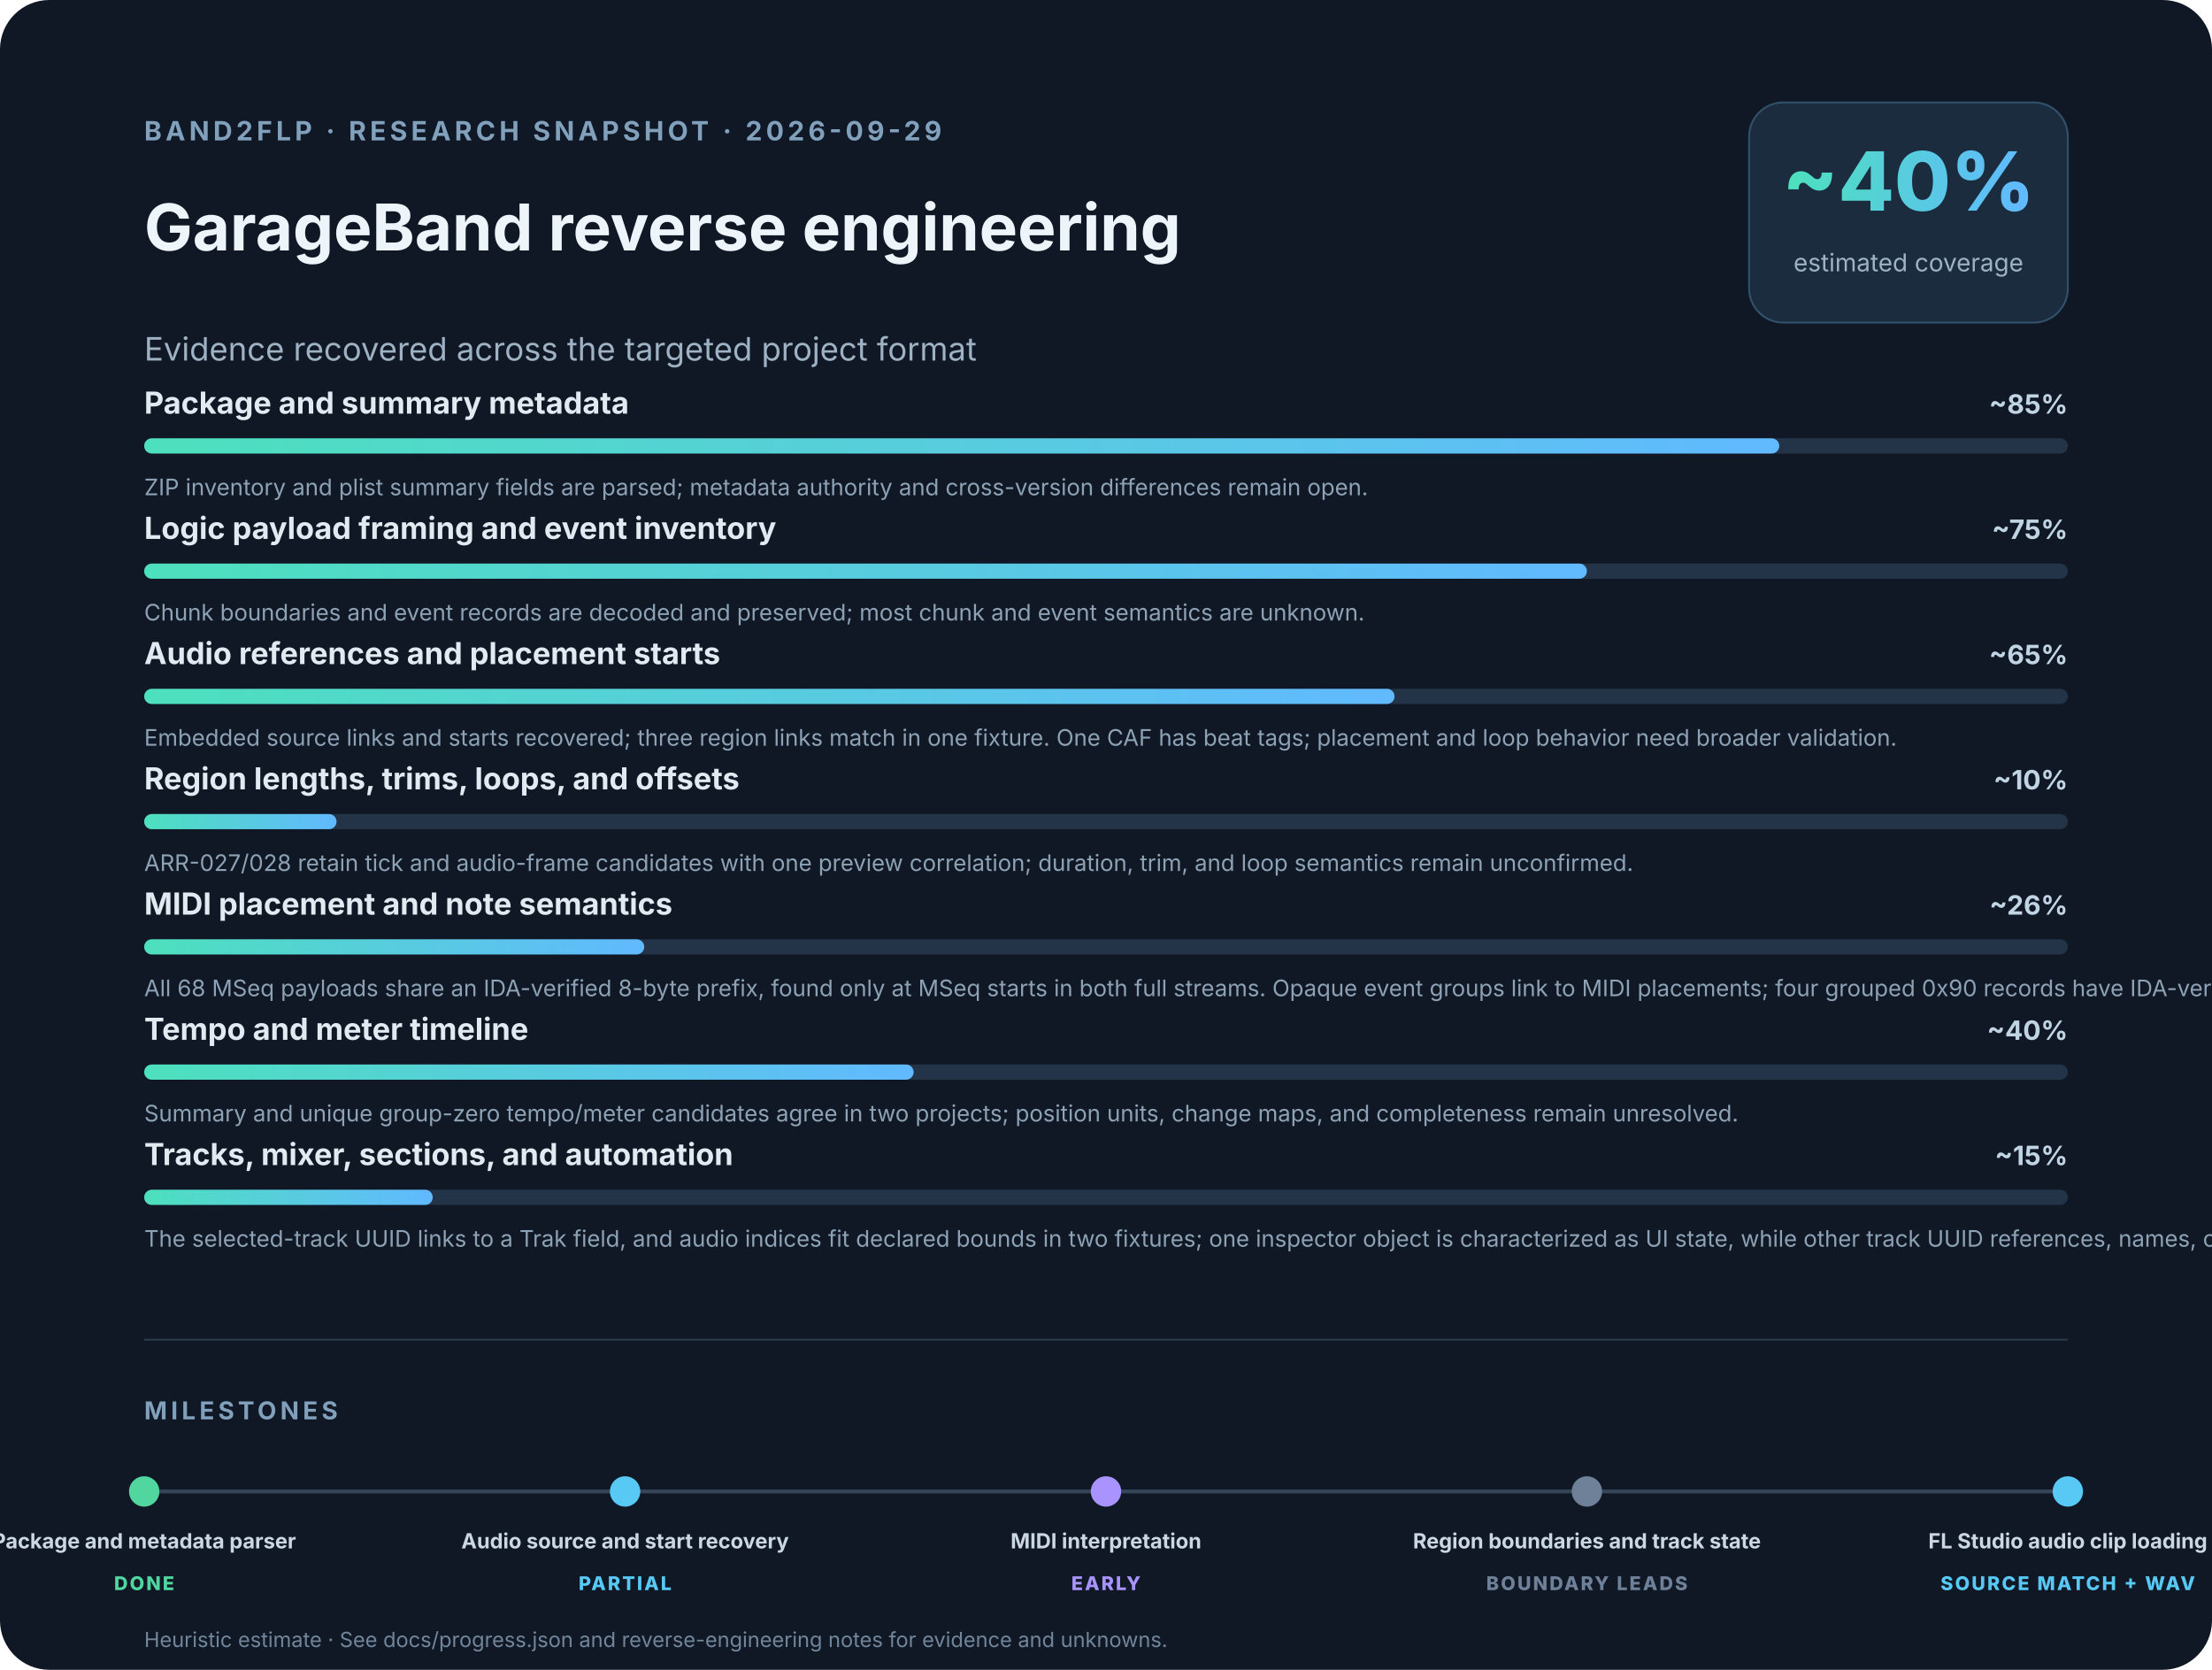
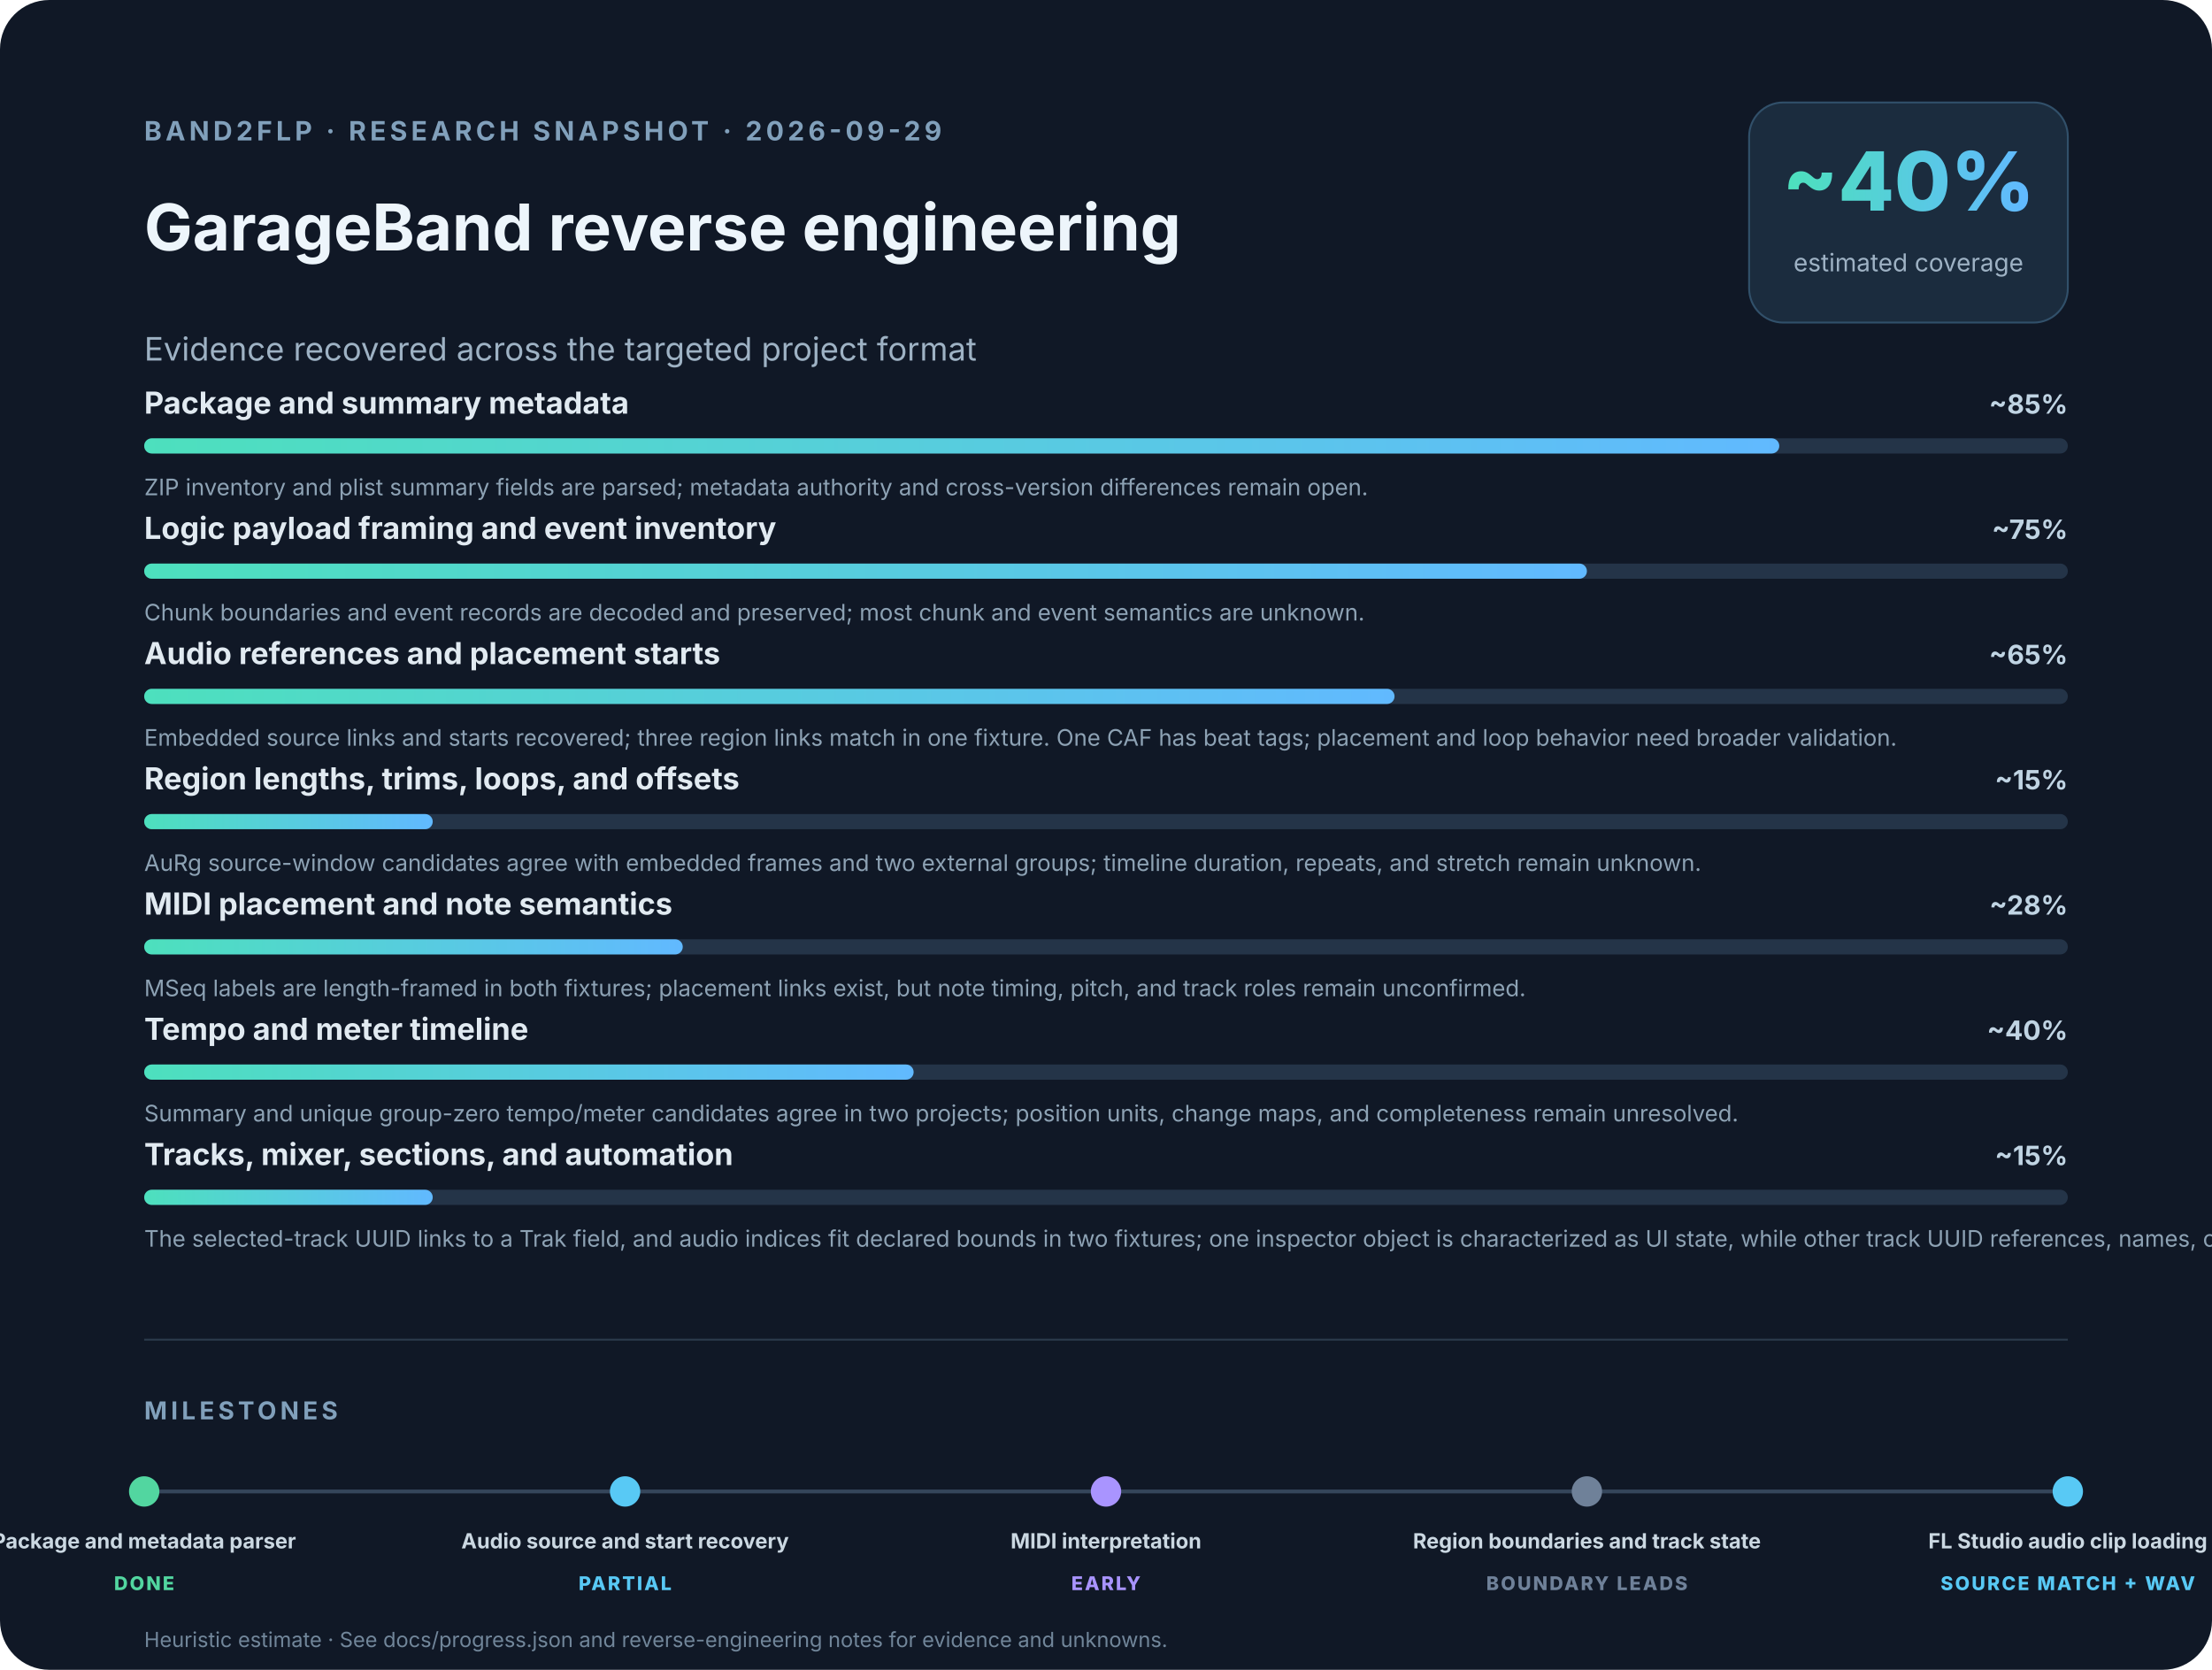
<svg xmlns="http://www.w3.org/2000/svg" viewBox="0 0 1166 880" role="img" aria-labelledby="title desc">
  <defs>
    <linearGradient id="accent" x1="0" x2="1">
      <stop offset="0" stop-color="#4de0bd" />
      <stop offset="1" stop-color="#61b9ff" />
    </linearGradient>
  </defs>
  <rect width="1166" height="880" rx="26" fill="#101826" />
  <text x="76" y="74" class="eyebrow">BAND2FLP · RESEARCH SNAPSHOT · 2026-09-29</text>
  <text x="76" y="132" class="headline">GarageBand reverse engineering</text>
  <text x="76" y="190" class="subhead">Evidence recovered across the targeted project format</text>
  <rect x="922" y="54" width="168" height="116" rx="18" fill="#1b2c3e" stroke="#31506a" />
  <text x="1006" y="111" class="big-pct" text-anchor="middle">~40%</text>
  <text x="1006" y="143" class="small" text-anchor="middle">estimated coverage</text>
  <text x="76" y="218" class="row-title">Package and summary metadata</text>
  <text x="1090" y="218" class="row-pct" text-anchor="end">~85%</text>
  <rect x="76" y="231" width="1014" height="8" rx="4" class="bar-bg" />
  <rect x="76" y="231" width="861.9" height="8" rx="4" class="bar-fill" />
  <text x="76" y="261" class="row-note">ZIP inventory and plist summary fields are parsed; metadata authority and cross-version differences remain open.</text>
  <text x="76" y="284" class="row-title">Logic payload framing and event inventory</text>
  <text x="1090" y="284" class="row-pct" text-anchor="end">~75%</text>
  <rect x="76" y="297" width="1014" height="8" rx="4" class="bar-bg" />
  <rect x="76" y="297" width="760.5" height="8" rx="4" class="bar-fill" />
  <text x="76" y="327" class="row-note">Chunk boundaries and event records are decoded and preserved; most chunk and event semantics are unknown.</text>
  <text x="76" y="350" class="row-title">Audio references and placement starts</text>
  <text x="1090" y="350" class="row-pct" text-anchor="end">~65%</text>
  <rect x="76" y="363" width="1014" height="8" rx="4" class="bar-bg" />
  <rect x="76" y="363" width="659.1" height="8" rx="4" class="bar-fill" />
  <text x="76" y="393" class="row-note">Embedded source links and starts recovered; three region links match in one fixture. One CAF has beat tags; placement and loop behavior need broader validation.</text>
  <text x="76" y="416" class="row-title">Region lengths, trims, loops, and offsets</text>
-   <text x="1090" y="416" class="row-pct" text-anchor="end">~10%</text>
+   <text x="1090" y="416" class="row-pct" text-anchor="end">~15%</text>
  <rect x="76" y="429" width="1014" height="8" rx="4" class="bar-bg" />
-   <rect x="76" y="429" width="101.4" height="8" rx="4" class="bar-fill" />
-   <text x="76" y="459" class="row-note">ARR-027/028 retain tick and audio-frame candidates with one preview correlation; duration, trim, and loop semantics remain unconfirmed.</text>
+   <rect x="76" y="429" width="152.1" height="8" rx="4" class="bar-fill" />
+   <text x="76" y="459" class="row-note">AuRg source-window candidates agree with embedded frames and two external groups; timeline duration, repeats, and stretch remain unknown.</text>
  <text x="76" y="482" class="row-title">MIDI placement and note semantics</text>
-   <text x="1090" y="482" class="row-pct" text-anchor="end">~26%</text>
+   <text x="1090" y="482" class="row-pct" text-anchor="end">~28%</text>
  <rect x="76" y="495" width="1014" height="8" rx="4" class="bar-bg" />
-   <rect x="76" y="495" width="263.6" height="8" rx="4" class="bar-fill" />
-   <text x="76" y="525" class="row-note">All 68 MSeq payloads share an IDA-verified 8-byte prefix, found only at MSeq starts in both full streams. Opaque event groups link to MIDI placements; four grouped 0x90 records have IDA-verified byte-offset variation that guides controlled tests. Event and length semantics remain unknown.</text>
+   <rect x="76" y="495" width="283.9" height="8" rx="4" class="bar-fill" />
+   <text x="76" y="525" class="row-note">MSeq labels are length-framed in both fixtures; placement links exist, but note timing, pitch, and track roles remain unconfirmed.</text>
  <text x="76" y="548" class="row-title">Tempo and meter timeline</text>
  <text x="1090" y="548" class="row-pct" text-anchor="end">~40%</text>
  <rect x="76" y="561" width="1014" height="8" rx="4" class="bar-bg" />
  <rect x="76" y="561" width="405.6" height="8" rx="4" class="bar-fill" />
  <text x="76" y="591" class="row-note">Summary and unique group-zero tempo/meter candidates agree in two projects; position units, change maps, and completeness remain unresolved.</text>
  <text x="76" y="614" class="row-title">Tracks, mixer, sections, and automation</text>
  <text x="1090" y="614" class="row-pct" text-anchor="end">~15%</text>
  <rect x="76" y="627" width="1014" height="8" rx="4" class="bar-bg" />
  <rect x="76" y="627" width="152.1" height="8" rx="4" class="bar-fill" />
  <text x="76" y="657" class="row-note">The selected-track UUID links to a Trak field, and audio indices fit declared bounds in two fixtures; one inspector object is characterized as UI state, while other track UUID references, names, ordering, mixer state, sections, and automation remain unresolved.</text>
  <line x1="76" y1="706" x2="1090" y2="706" stroke="#2b3a4b" />
  <text x="76" y="748" class="section">MILESTONES</text>
  <line x1="76" y1="786" x2="1090" y2="786" stroke="#35465b" stroke-width="2" />
  <circle cx="76.0" cy="786" r="8" fill="#52d6a0" />
  <text x="76.0" y="816" class="milestone-name" text-anchor="middle">Package and metadata parser</text>
  <text x="76.0" y="838" class="milestone-state" text-anchor="middle" fill="#52d6a0">DONE</text>
  <circle cx="329.5" cy="786" r="8" fill="#58c9f5" />
  <text x="329.5" y="816" class="milestone-name" text-anchor="middle">Audio source and start recovery</text>
  <text x="329.5" y="838" class="milestone-state" text-anchor="middle" fill="#58c9f5">PARTIAL</text>
  <circle cx="583.0" cy="786" r="8" fill="#a994ff" />
  <text x="583.0" y="816" class="milestone-name" text-anchor="middle">MIDI interpretation</text>
  <text x="583.0" y="838" class="milestone-state" text-anchor="middle" fill="#a994ff">EARLY</text>
  <circle cx="836.5" cy="786" r="8" fill="#6f8199" />
  <text x="836.5" y="816" class="milestone-name" text-anchor="middle">Region boundaries and track state</text>
  <text x="836.5" y="838" class="milestone-state" text-anchor="middle" fill="#6f8199">BOUNDARY LEADS</text>
  <circle cx="1090.0" cy="786" r="8" fill="#58c9f5" />
  <text x="1090.0" y="816" class="milestone-name" text-anchor="middle">FL Studio audio clip loading</text>
  <text x="1090.0" y="838" class="milestone-state" text-anchor="middle" fill="#58c9f5">SOURCE MATCH + WAV</text>
  <text x="76" y="868" class="footer">Heuristic estimate · See docs/progress.json and reverse-engineering notes for evidence and unknowns.</text>
  <style>
text { font-family: Inter, Segoe UI, Arial, sans-serif; }
.eyebrow { fill:#81a0bb; font-size:14px; font-weight:700; letter-spacing:2px; }
.headline { fill:#edf5fb; font-size:34px; font-weight:700; }
.subhead { fill:#9eb2c4; font-size:17px; }
.big-pct { fill:url(#accent); font-size:43px; font-weight:800; }
.small { fill:#9eb2c4; font-size:13px; }
.row-title { fill:#e1eaf1; font-size:16px; font-weight:650; }
.row-pct { fill:#c0d4e3; font-size:14px; font-weight:700; }
.bar-bg { fill:#243448; } .bar-fill { fill:url(#accent); }
.row-note { fill:#8da2b4; font-size:12px; }
.section { fill:#81a0bb; font-size:13px; font-weight:700; letter-spacing:2px; }
.milestone-name { fill:#cbd8e2; font-size:11px; font-weight:650; }
.milestone-state { font-size:10px; font-weight:800; letter-spacing:1px; }
.footer { fill:#71869a; font-size:11px; }
</style>
</svg>
